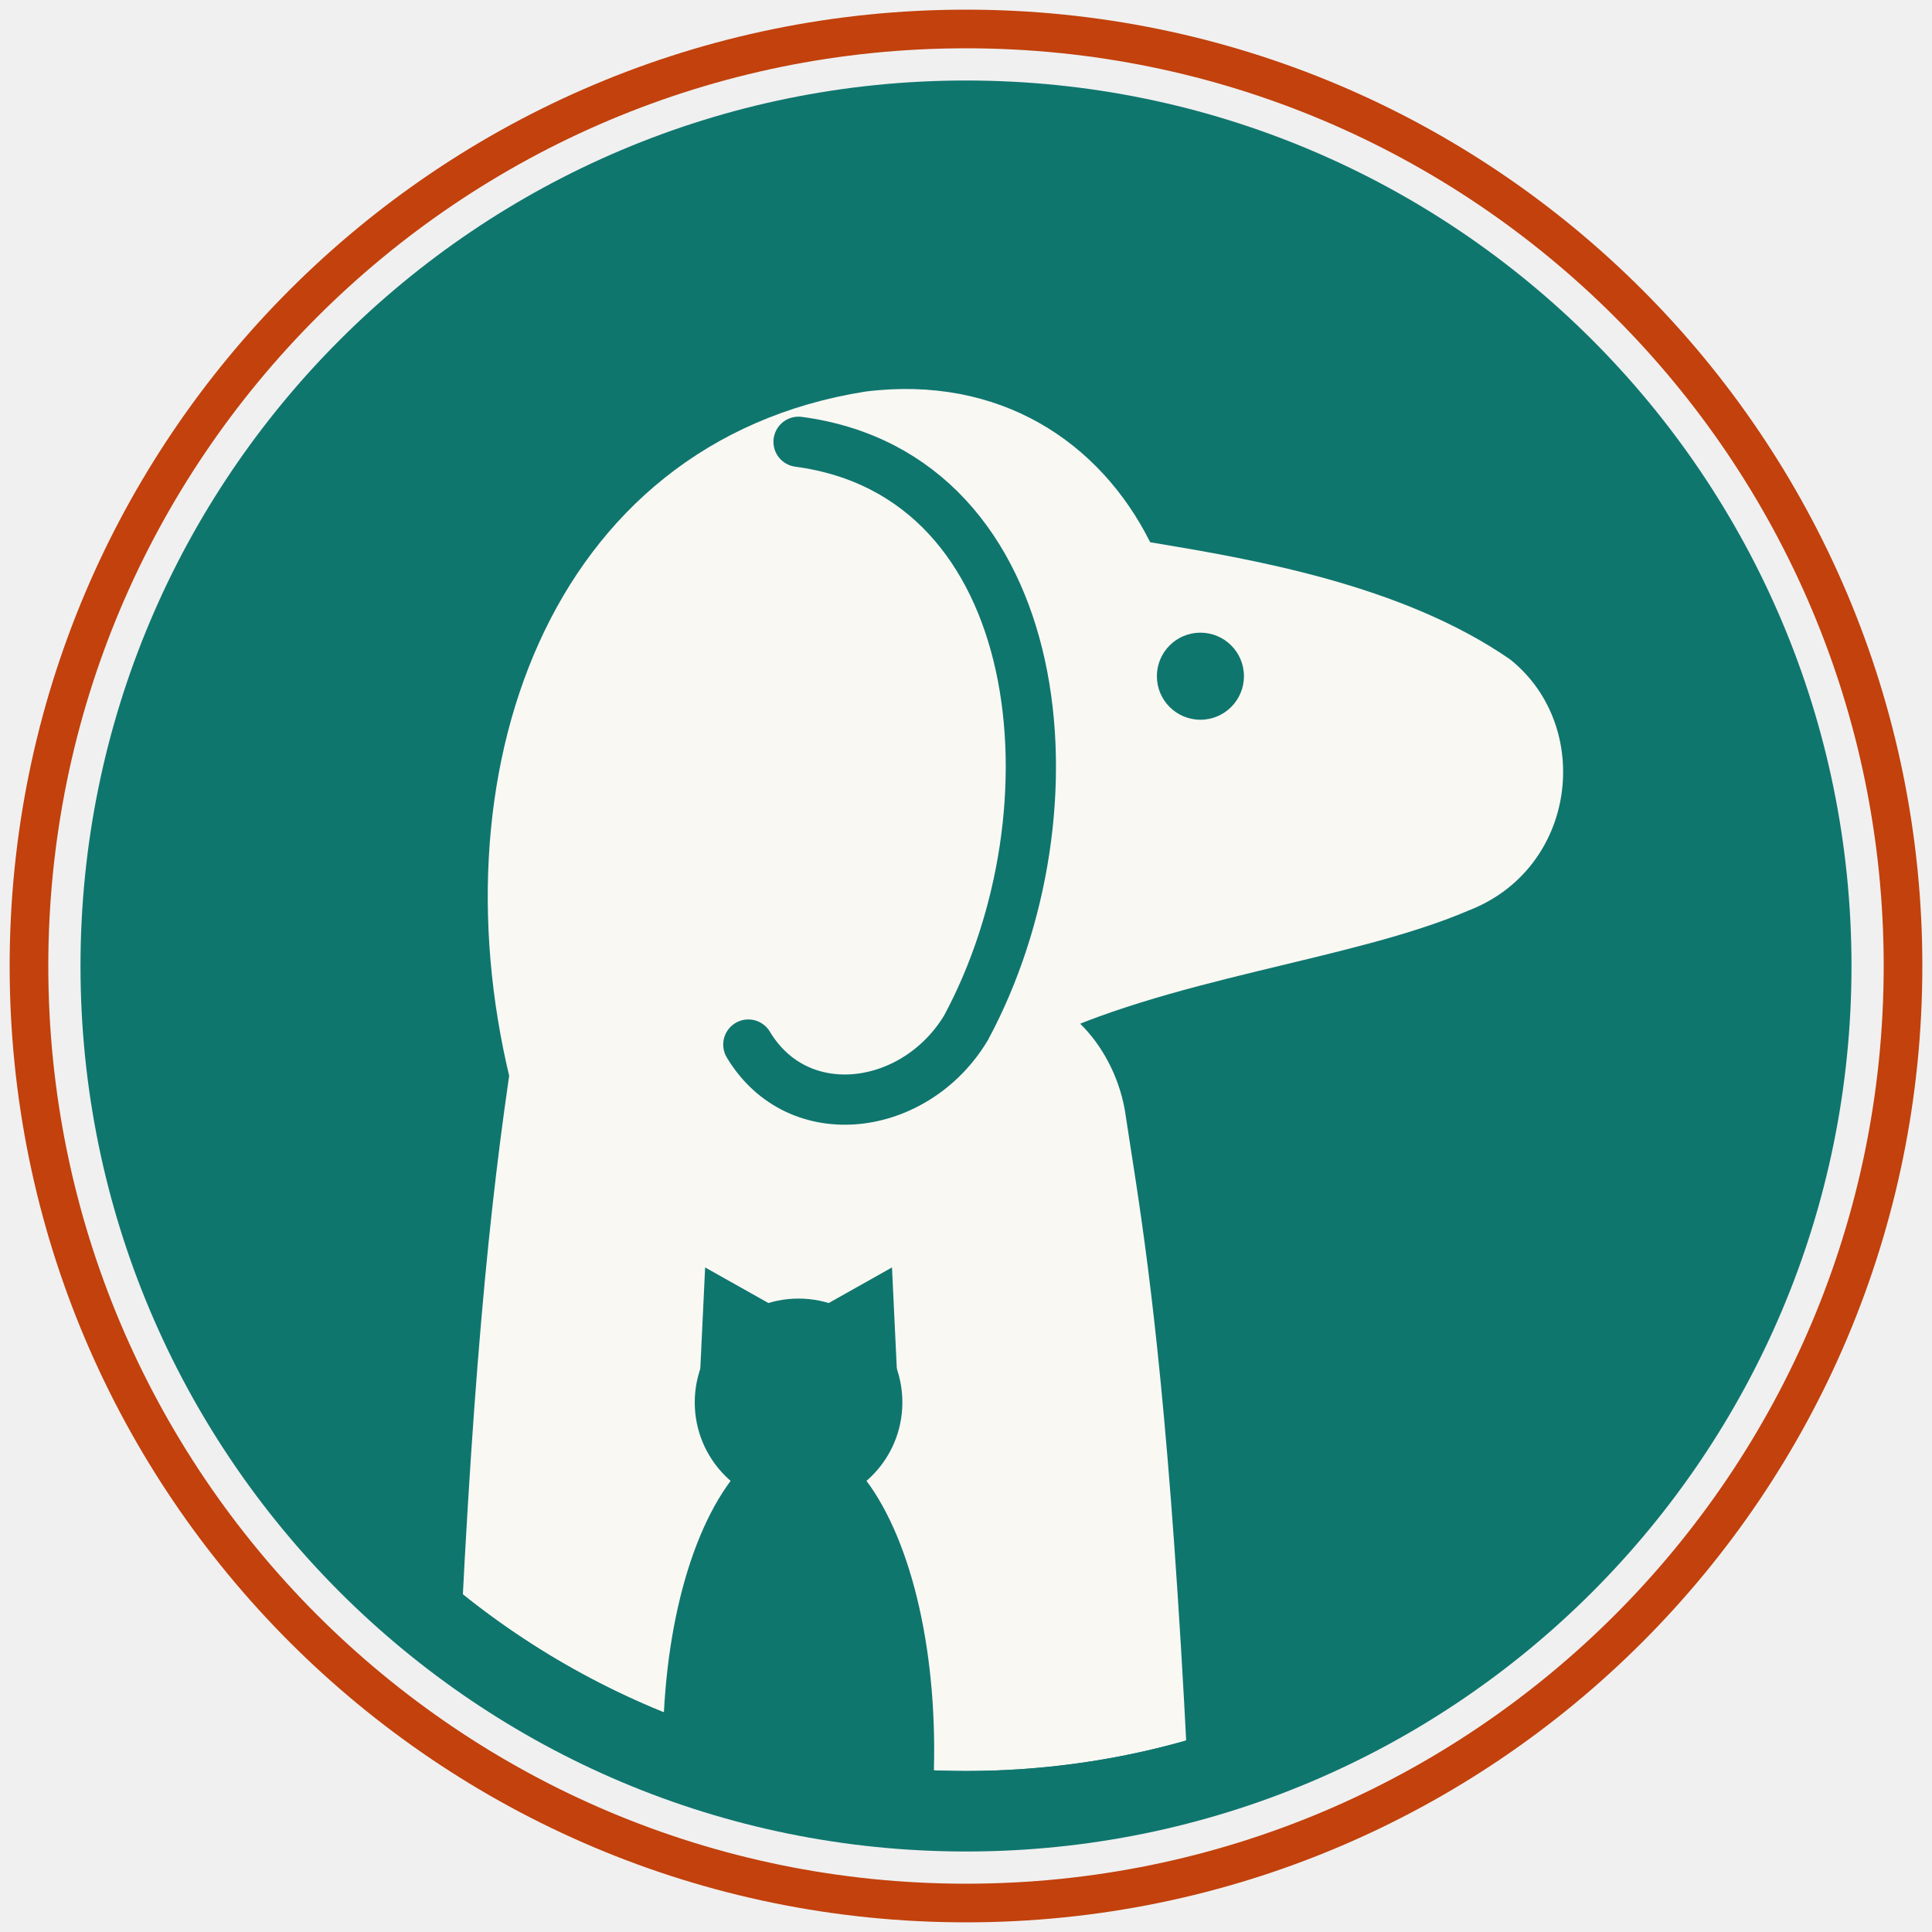
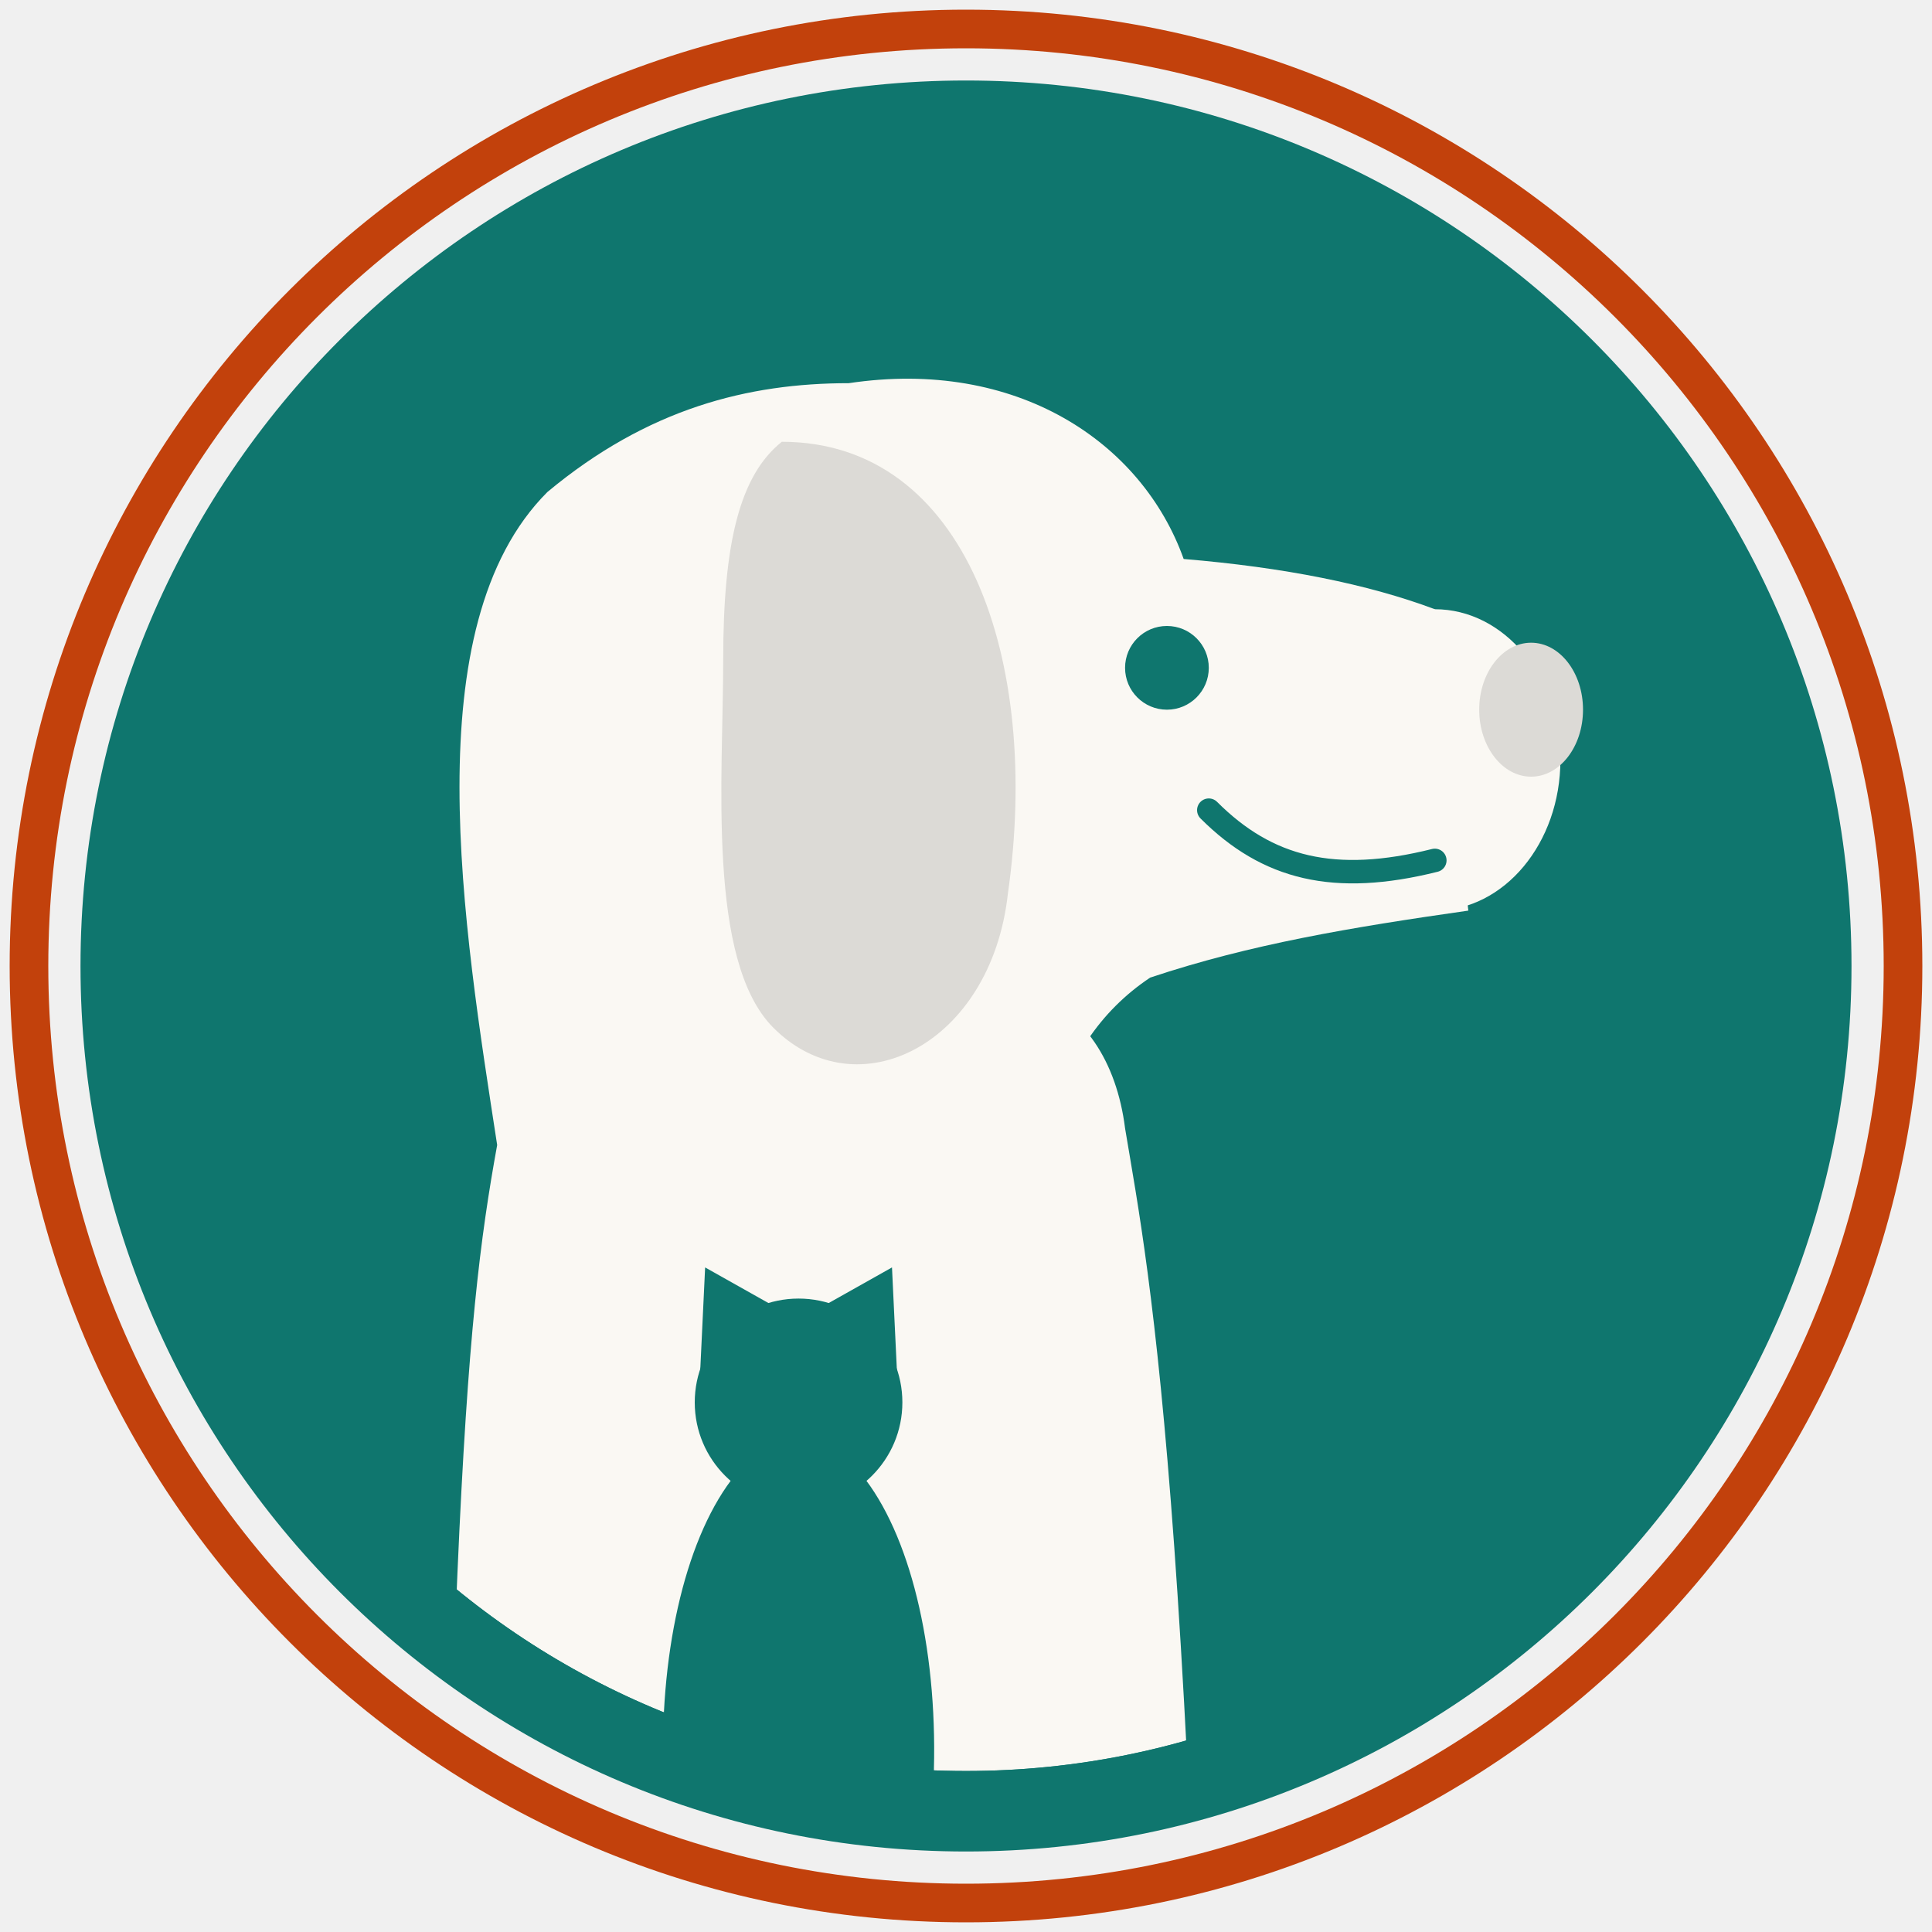
<svg xmlns="http://www.w3.org/2000/svg" viewBox="0 0 120 120">
  <defs>
    <mask id="k10" maskUnits="userSpaceOnUse" x="-20" y="-20" width="260" height="360">
      <rect x="-20" y="-20" width="260" height="360" fill="#fff" />
-       <path d="M92 40 C122 44 126 84 112 110 C106 120 92 122 86 112" fill="none" stroke="#000" stroke-width="6" stroke-linecap="round" />
-       <circle cx="140" cy="68" r="5.2" fill="#000" />
+       <circle cx="136" cy="67" r="5" fill="#000" />
+       <path d="M168 90 C156 93 148 91 141 84" fill="none" stroke="#000" stroke-width="2.8" stroke-linecap="round" />
      <g transform="translate(92 200) scale(.62) translate(-30 -100)">
        <g fill="#000">
          <circle cx="30" cy="27" r="20" />
          <path d="M11 22 L12 1 L28 10 Z" />
          <path d="M49 22 L48 1 L32 10 Z" />
          <path d="M17 42 C8 54 3 76 4 100 L56 100 C57 76 52 54 43 42 Z" />
        </g>
      </g>
    </mask>
    <clipPath id="k11">
      <circle cx="60" cy="60" r="50" />
    </clipPath>
  </defs>
  <circle cx="60" cy="60" r="55" fill="#0f766e" />
  <circle cx="60" cy="60" r="58.2" fill="none" stroke="#c2410c" stroke-width="2.4" />
  <g clip-path="url(#k11)">
    <g transform="translate(60 68) scale(.52) translate(-112 -118)">
      <g mask="url(#k10)">
        <g fill="#faf8f3">
-           <path d="M58 118 C48 80 62 40 100 34 C116 32 128 40 134 52 C146 54 164 57 177 66 C187 74 185 91 172 96 C158 102 136 104 120 112 L112 130 Z" />
-           <path d="M60 100 C54 134 50 168 48 330 L142 330 C140 168 134 140 131 120 C130 114 126 108 120 106 L100 96 Z" />
+           <path d="M56 124 C52 98 46 62 62 46 C74 36 86 33 98 33 C118 30 133 40 138 54 C150 55 160 57 168 60 L172 96 C158 98 146 100 134 104 C128 108 124 114 122 122 L100 134 Z" />
+           <ellipse cx="168" cy="78" rx="15" ry="18" />
+           <path d="M56 124 C52 146 50 170 48 330 L142 330 C140 168 134 140 131 122 C130 114 126 108 120 106 L100 96 Z" />
+           <ellipse cx="179.5" cy="72" rx="6.2" ry="8" fill="#dcdad6" />
+           <path fill="#dcdad6" d="M90 40 C112 40 121 66 117 94 C115 112 99 120 89 110 C81 102 83 80 83 66 C83 52 85 44 90 40 Z" />
        </g>
      </g>
    </g>
  </g>
</svg>
